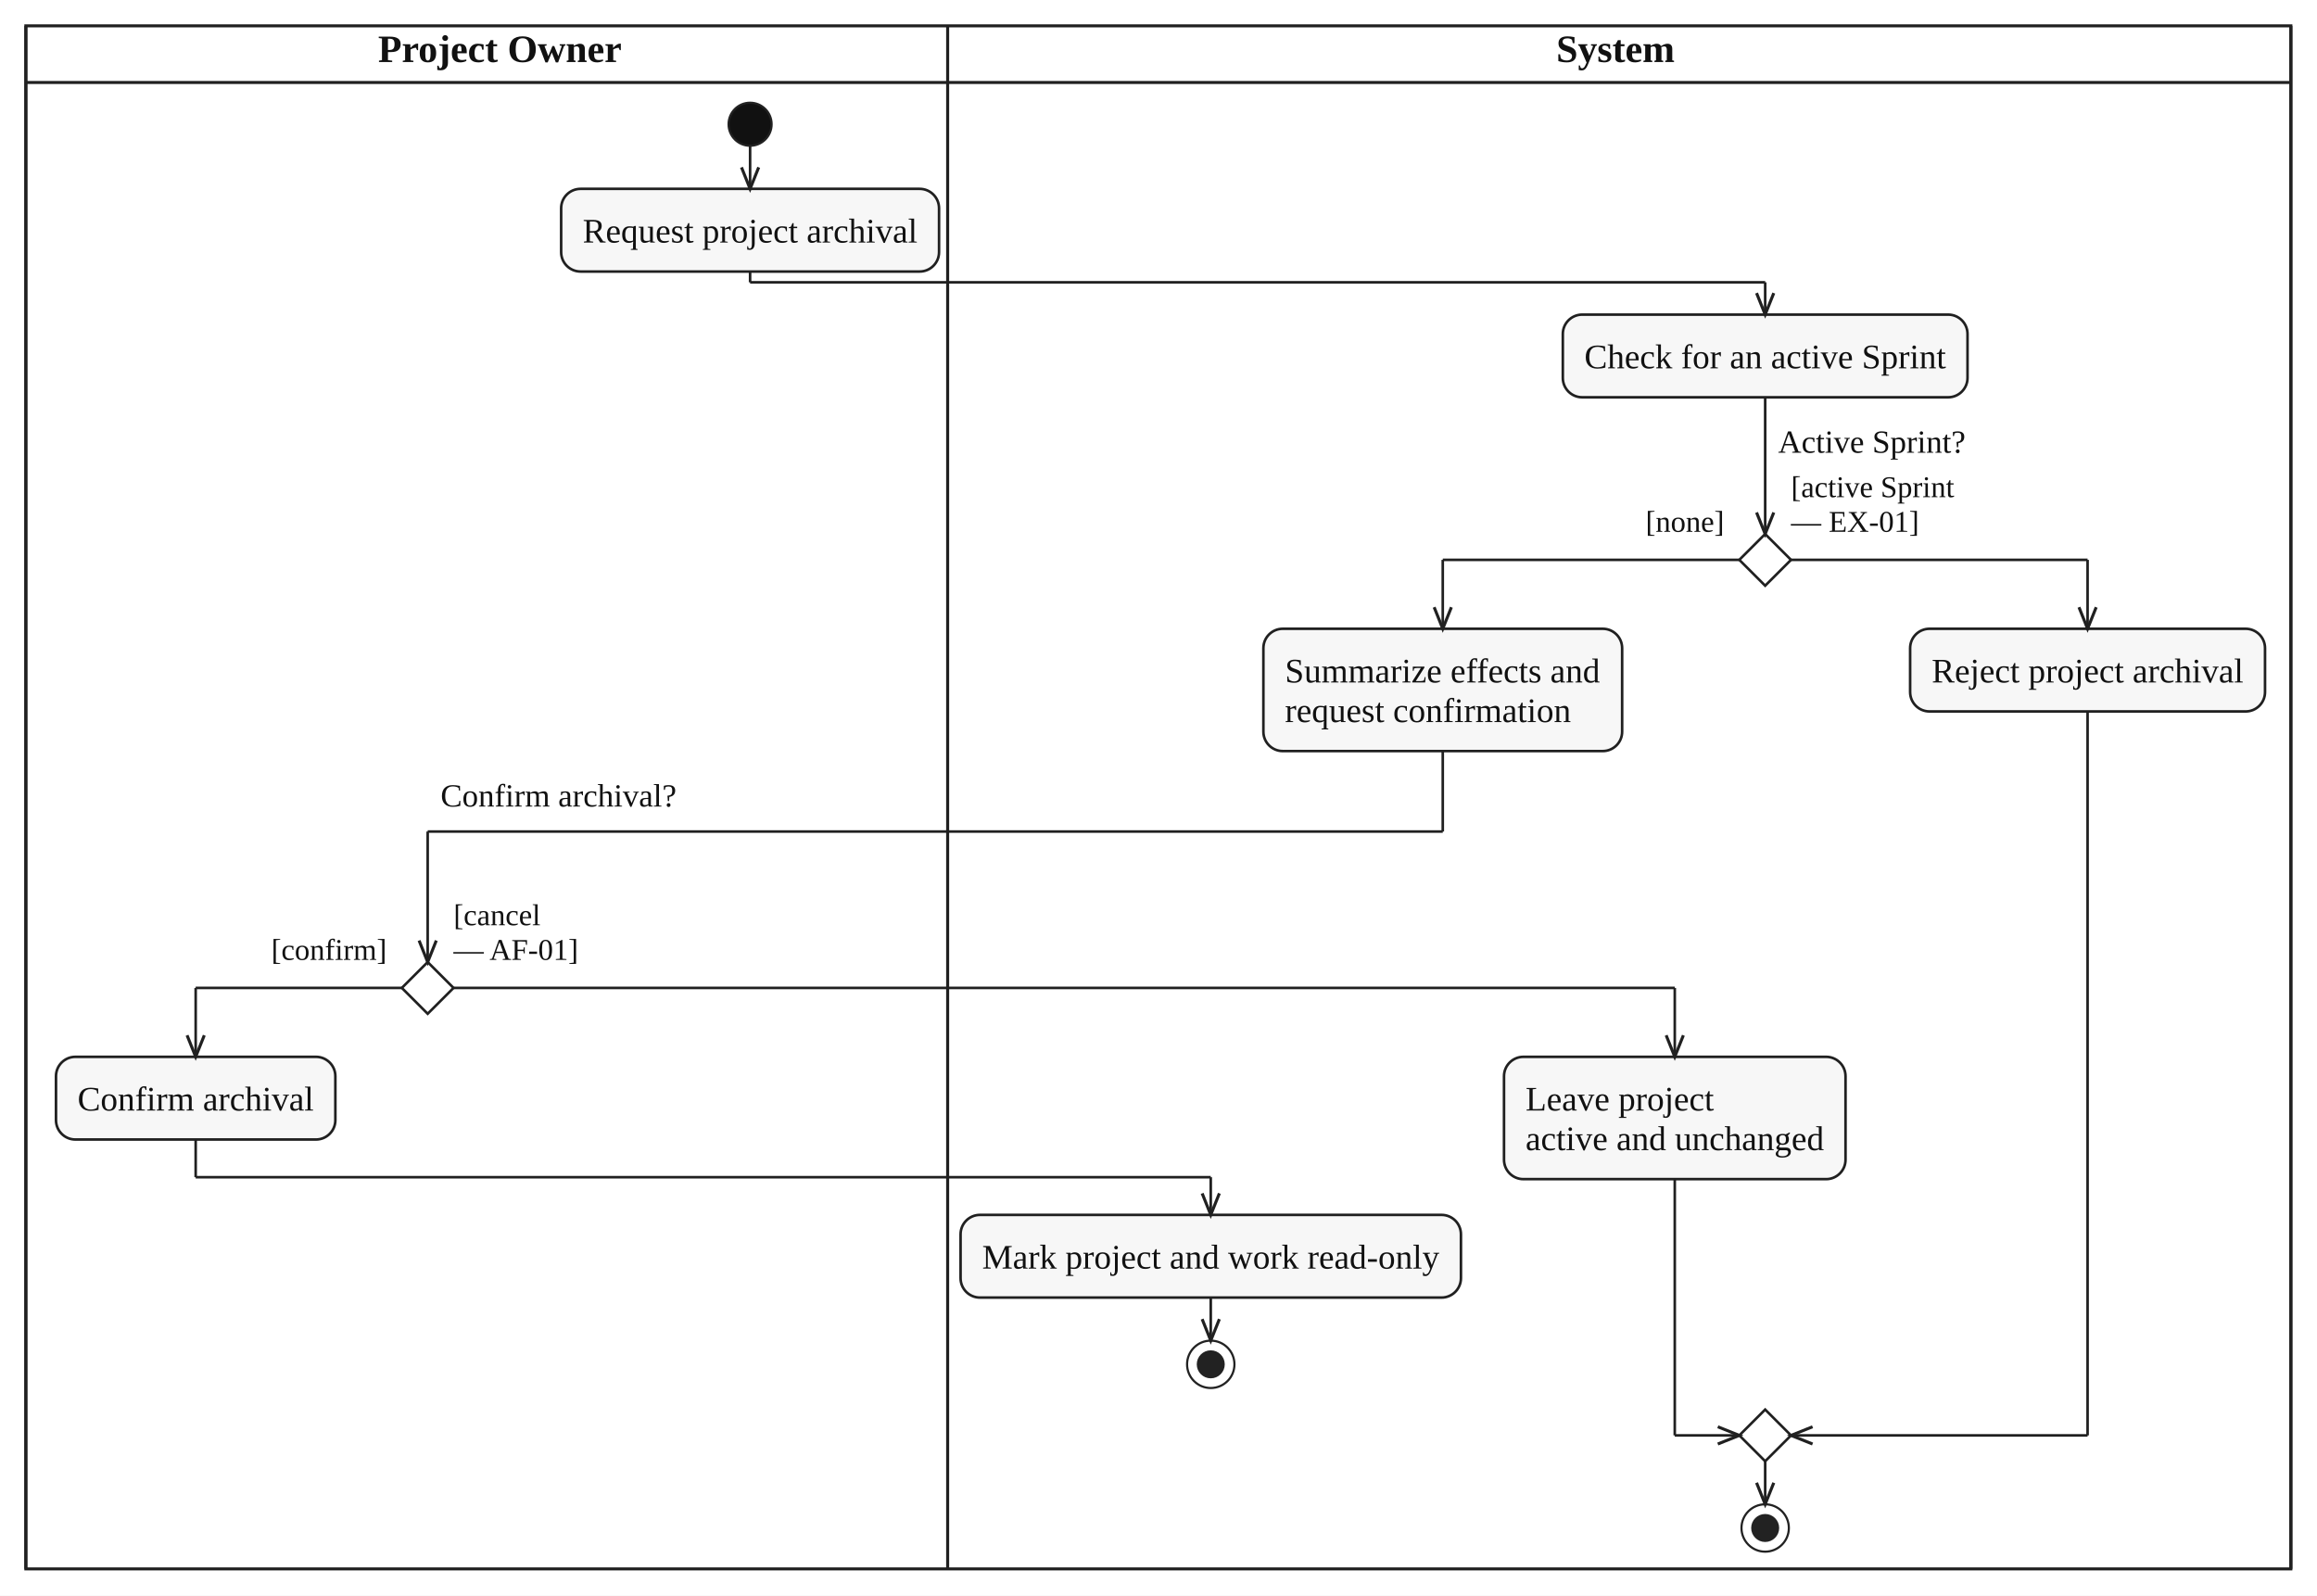
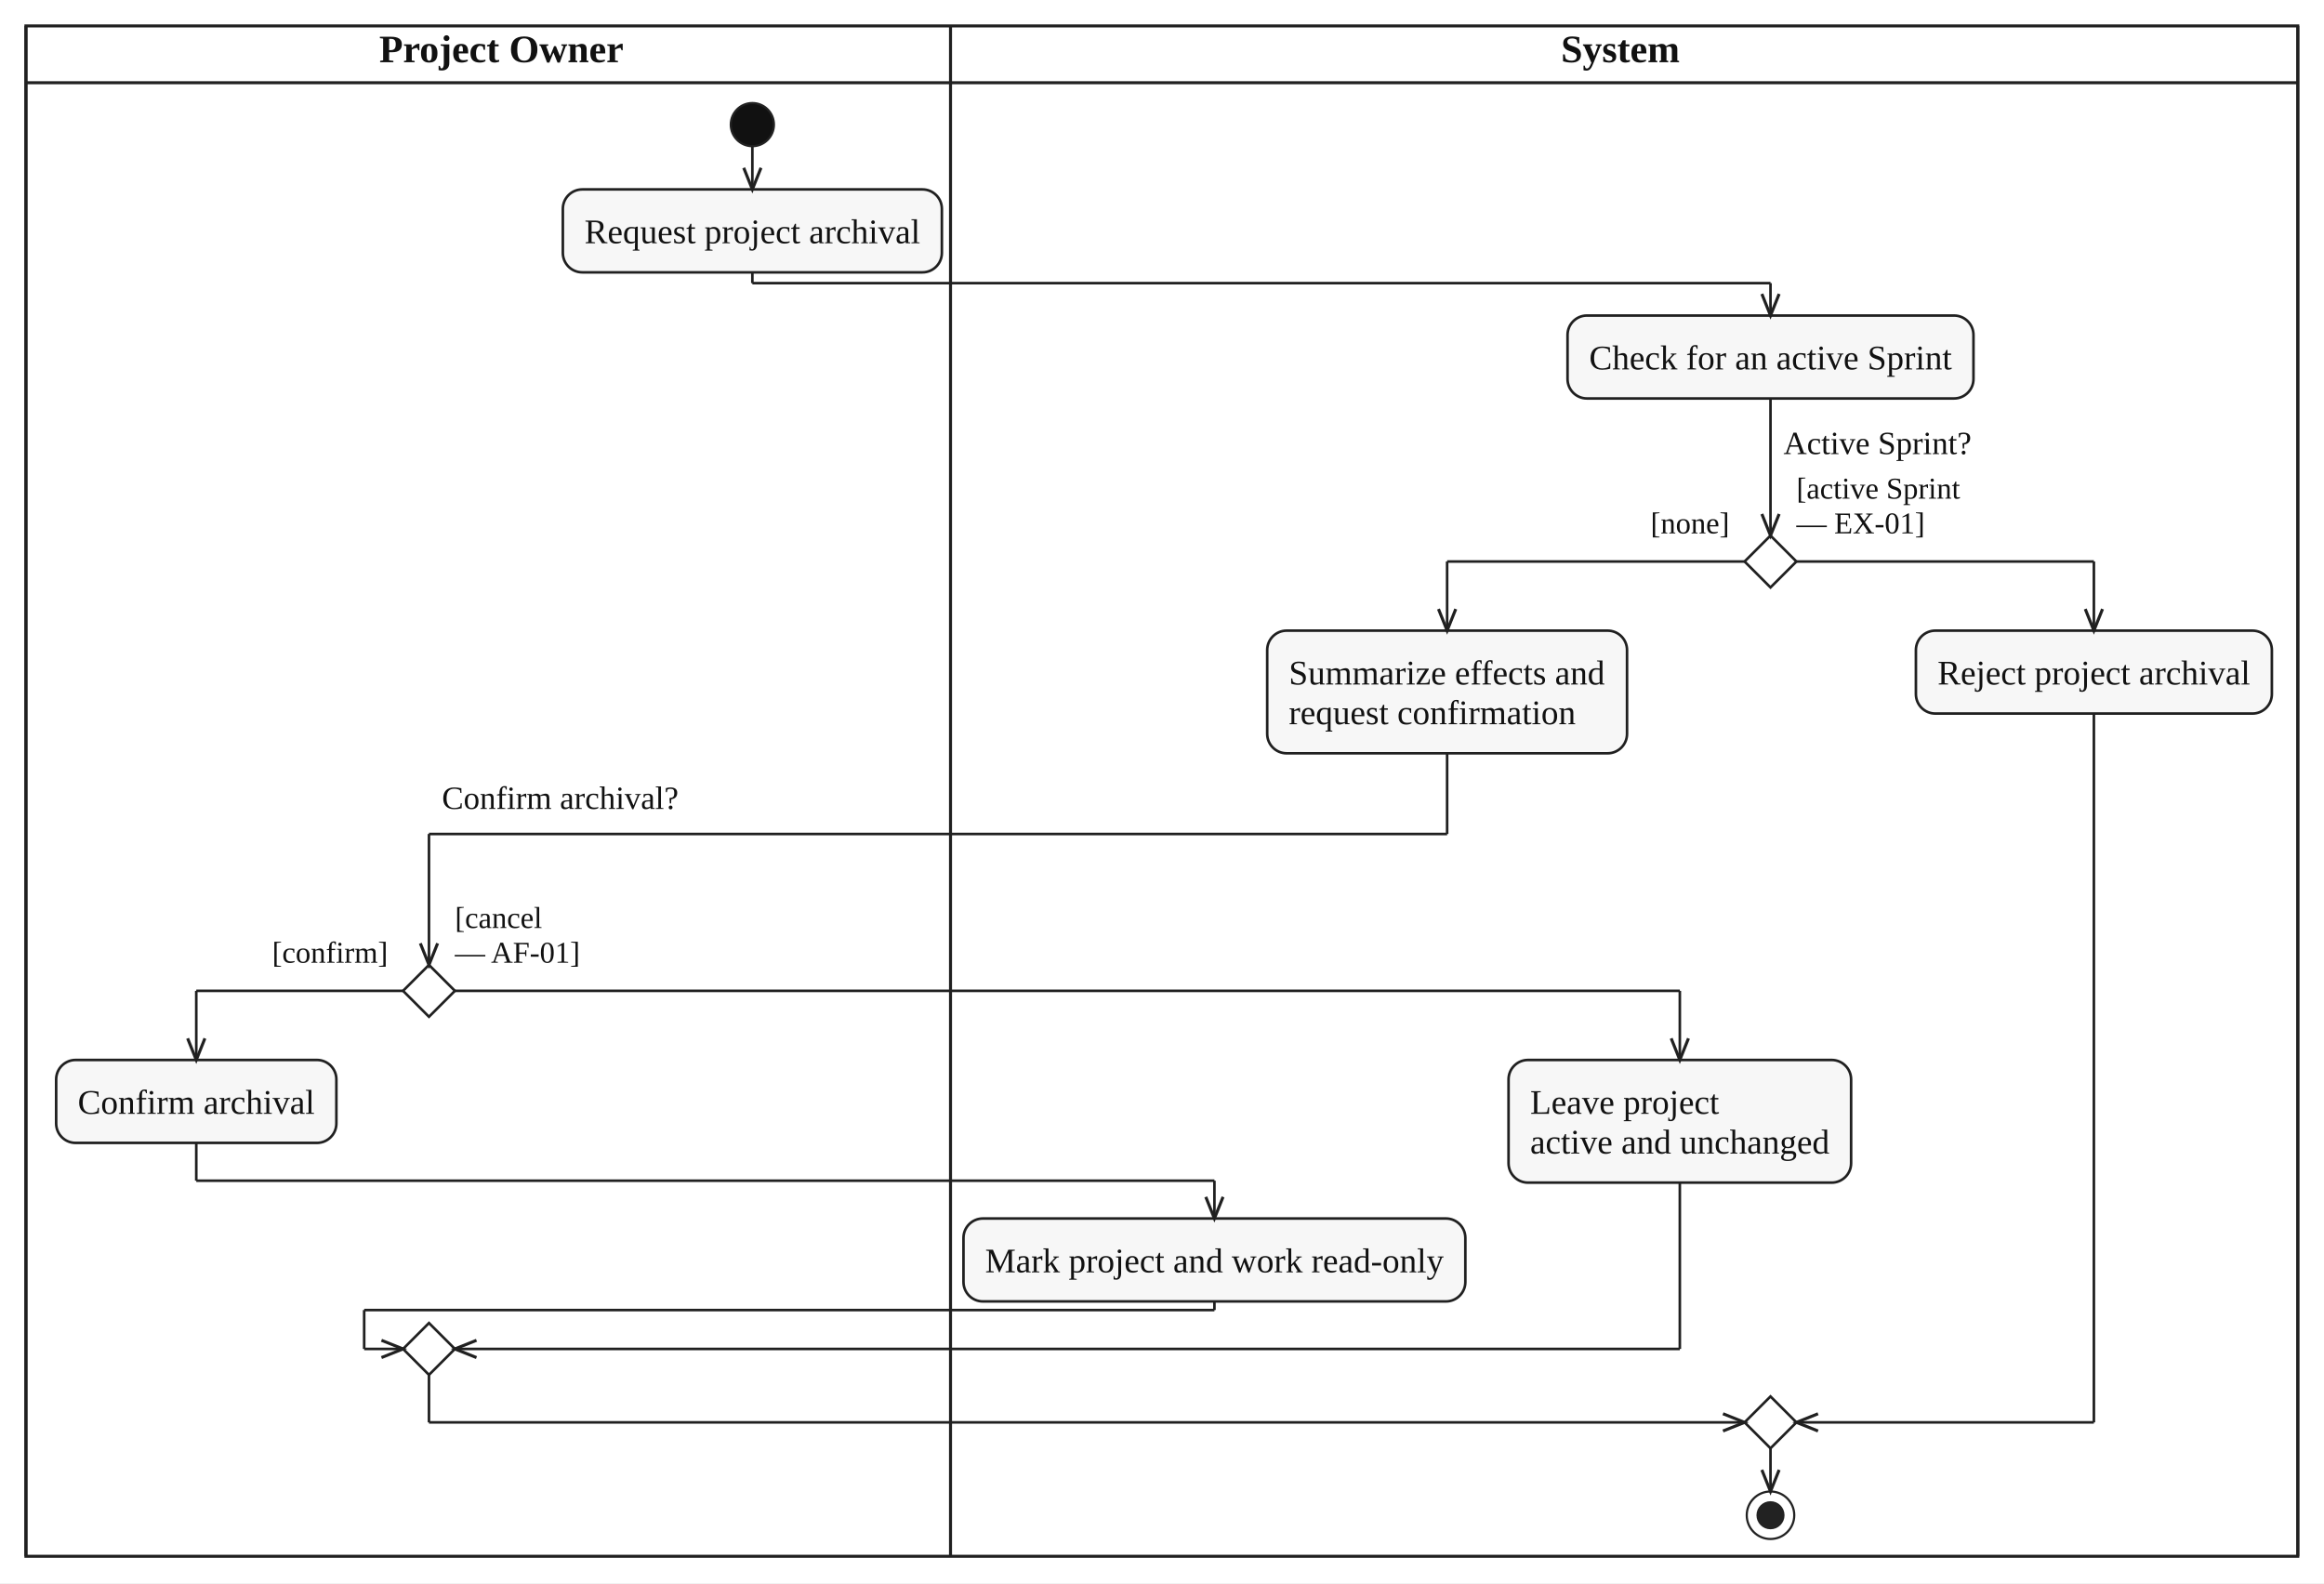
- <svg xmlns="http://www.w3.org/2000/svg" contentStyleType="text/css" height="741px" preserveAspectRatio="none" style="width:1076px;height:741px;background:#FFFFFF;" version="1.1" viewBox="-5 0.394 1076 741" width="1076px" zoomAndPan="magnify" data-pres-formatted="1">
-   <rect id="pres-background" x="-5" y="0.394" width="1076" height="741" fill="#FFFFFF" stroke="none" />
+ <svg xmlns="http://www.w3.org/2000/svg" contentStyleType="text/css" height="733px" preserveAspectRatio="none" style="width:1076px;height:733px;background:#FFFFFF;" version="1.1" viewBox="-5 0.394 1076 733" width="1076px" zoomAndPan="magnify" data-pres-formatted="1">
+   <rect id="pres-background" x="-5" y="0.394" width="1076" height="733" fill="#FFFFFF" stroke="none" />
  <defs />
  <g>
    <rect fill="#FFFFFF" height="30.698" style="stroke:#FFFFFF;stroke-width:1.0;" width="1037.115" x="15" y="12.394" />
    <ellipse cx="343.338" cy="58.092" fill="#111111" rx="10" ry="10" style="stroke:#222222;stroke-width:1.0;" />
    <rect fill="#F7F7F7" height="38.398" rx="9" ry="9" style="stroke:#202020;stroke-width:1.2;" width="175.492" x="255.592" y="88.092" />
    <text fill="#111111" font-family="Times New Roman" font-size="16" lengthAdjust="spacing" textLength="155.492" x="265.592" y="113.029">Request project archival</text>
    <polygon fill="#FFFFFF" points="193.613,447.163,205.613,459.163,193.613,471.163,181.613,459.163,193.613,447.163" style="stroke:#202020;stroke-width:1.2;" />
    <text fill="#111111" font-family="Times New Roman" font-size="15" lengthAdjust="spacing" textLength="109.541" x="199.613" y="374.924">Confirm archival?</text>
    <text fill="#111111" font-family="Times New Roman" font-size="15" lengthAdjust="spacing" textLength="3.75" x="199.613" y="392.173"> </text>
    <text fill="#111111" font-family="Times New Roman" font-size="15" lengthAdjust="spacing" textLength="3.75" x="199.613" y="409.421"> </text>
    <text fill="#111111" font-family="Times New Roman" font-size="15" lengthAdjust="spacing" textLength="3.75" x="199.613" y="426.67"> </text>
    <text fill="#111111" font-family="Times New Roman" font-size="15" lengthAdjust="spacing" textLength="3.75" x="199.613" y="443.918"> </text>
    <text fill="#111111" font-family="Times New Roman" font-size="14" lengthAdjust="spacing" textLength="60.642" x="120.972" y="446.135">[confirm]  </text>
    <text fill="#111111" font-family="Times New Roman" font-size="6" lengthAdjust="spacing" textLength="1.5" x="120.972" y="454.765"> </text>
    <text fill="#111111" font-family="Times New Roman" font-size="14" lengthAdjust="spacing" textLength="47.407" x="205.613" y="430.036">  [cancel</text>
    <text fill="#111111" font-family="Times New Roman" font-size="14" lengthAdjust="spacing" textLength="65.721" x="205.613" y="446.135">  — AF-01]</text>
    <text fill="#111111" font-family="Times New Roman" font-size="6" lengthAdjust="spacing" textLength="1.5" x="205.613" y="454.765"> </text>
    <rect fill="#F7F7F7" height="38.398" rx="9" ry="9" style="stroke:#202020;stroke-width:1.2;" width="129.742" x="21" y="491.163" />
    <text fill="#111111" font-family="Times New Roman" font-size="16" lengthAdjust="spacing" textLength="109.742" x="31" y="516.101">Confirm archival</text>
-     <line style="stroke:#202020;stroke-width:1.4;" x1="7" x2="7" y1="12.394" y2="728.96" />
+     <polygon fill="#FFFFFF" points="193.613,612.96,205.613,624.96,193.613,636.96,181.613,624.96,193.613,612.96" style="stroke:#202020;stroke-width:1.2;" />
+     <line style="stroke:#202020;stroke-width:1.4;" x1="7" x2="7" y1="12.394" y2="720.96" />
    <rect fill="#F7F7F7" height="38.398" rx="9" ry="9" style="stroke:#202020;stroke-width:1.2;" width="187.945" x="720.762" y="146.49" />
    <text fill="#111111" font-family="Times New Roman" font-size="16" lengthAdjust="spacing" textLength="167.945" x="730.762" y="171.428">Check for an active Sprint</text>
    <polygon fill="#FFFFFF" points="814.734,248.379,826.734,260.379,814.734,272.379,802.734,260.379,814.734,248.379" style="stroke:#202020;stroke-width:1.2;" />
    <text fill="#111111" font-family="Times New Roman" font-size="15" lengthAdjust="spacing" textLength="87.063" x="820.734" y="210.637">Active Sprint?</text>
    <text fill="#111111" font-family="Times New Roman" font-size="15" lengthAdjust="spacing" textLength="3.75" x="820.734" y="227.886"> </text>
    <text fill="#111111" font-family="Times New Roman" font-size="15" lengthAdjust="spacing" textLength="3.75" x="820.734" y="245.134"> </text>
    <text fill="#111111" font-family="Times New Roman" font-size="14" lengthAdjust="spacing" textLength="43.538" x="759.196" y="247.351">[none]  </text>
    <text fill="#111111" font-family="Times New Roman" font-size="6" lengthAdjust="spacing" textLength="1.5" x="759.196" y="255.981"> </text>
    <text fill="#111111" font-family="Times New Roman" font-size="14" lengthAdjust="spacing" textLength="82.811" x="826.734" y="231.252">  [active Sprint</text>
    <text fill="#111111" font-family="Times New Roman" font-size="14" lengthAdjust="spacing" textLength="66.486" x="826.734" y="247.351">  — EX-01]</text>
    <text fill="#111111" font-family="Times New Roman" font-size="6" lengthAdjust="spacing" textLength="1.5" x="826.734" y="255.981"> </text>
    <rect fill="#F7F7F7" height="56.797" rx="9" ry="9" style="stroke:#202020;stroke-width:1.2;" width="166.602" x="581.709" y="292.379" />
    <text fill="#111111" font-family="Times New Roman" font-size="16" lengthAdjust="spacing" textLength="146.602" x="591.709" y="317.316">Summarize effects and</text>
    <text fill="#111111" font-family="Times New Roman" font-size="16" lengthAdjust="spacing" textLength="132.844" x="591.709" y="335.715">request confirmation</text>
    <rect fill="#F7F7F7" height="38.398" rx="9" ry="9" style="stroke:#202020;stroke-width:1.2;" width="232.367" x="441.084" y="564.562" />
    <text fill="#111111" font-family="Times New Roman" font-size="16" lengthAdjust="spacing" textLength="212.367" x="451.084" y="589.499">Mark project and work read-only</text>
-     <ellipse cx="557.268" cy="633.96" fill="none" rx="11" ry="11" style="stroke:#222222;stroke-width:1.0;" />
-     <ellipse cx="557.268" cy="633.96" fill="#222222" rx="6" ry="6" style="stroke:#222222;stroke-width:1.0;" />
    <rect fill="#F7F7F7" height="56.797" rx="9" ry="9" style="stroke:#202020;stroke-width:1.2;" width="158.602" x="693.451" y="491.163" />
    <text fill="#111111" font-family="Times New Roman" font-size="16" lengthAdjust="spacing" textLength="87.5" x="703.451" y="516.101">Leave project</text>
    <text fill="#111111" font-family="Times New Roman" font-size="16" lengthAdjust="spacing" textLength="138.602" x="703.451" y="534.499">active and unchanged</text>
    <rect fill="#F7F7F7" height="38.398" rx="9" ry="9" style="stroke:#202020;stroke-width:1.2;" width="164.812" x="882.053" y="292.379" />
    <text fill="#111111" font-family="Times New Roman" font-size="16" lengthAdjust="spacing" textLength="144.812" x="892.053" y="317.316">Reject project archival</text>
-     <polygon fill="#FFFFFF" points="814.734,654.96,826.734,666.96,814.734,678.96,802.734,666.96,814.734,654.96" style="stroke:#202020;stroke-width:1.2;" />
-     <ellipse cx="814.734" cy="709.96" fill="none" rx="11" ry="11" style="stroke:#222222;stroke-width:1.0;" />
-     <ellipse cx="814.734" cy="709.96" fill="#222222" rx="6" ry="6" style="stroke:#222222;stroke-width:1.0;" />
-     <line style="stroke:#202020;stroke-width:1.4;" x1="435.084" x2="435.084" y1="12.394" y2="728.96" />
-     <line style="stroke:#202020;stroke-width:1.4;" x1="1058.865" x2="1058.865" y1="12.394" y2="728.96" />
+     <polygon fill="#FFFFFF" points="814.734,646.96,826.734,658.96,814.734,670.96,802.734,658.96,814.734,646.96" style="stroke:#202020;stroke-width:1.2;" />
+     <ellipse cx="814.734" cy="701.96" fill="none" rx="11" ry="11" style="stroke:#222222;stroke-width:1.0;" />
+     <ellipse cx="814.734" cy="701.96" fill="#222222" rx="6" ry="6" style="stroke:#222222;stroke-width:1.0;" />
+     <line style="stroke:#202020;stroke-width:1.4;" x1="435.084" x2="435.084" y1="12.394" y2="720.96" />
+     <line style="stroke:#202020;stroke-width:1.4;" x1="1058.865" x2="1058.865" y1="12.394" y2="720.96" />
    <line style="stroke:#202020;stroke-width:1.2;" x1="343.338" x2="343.338" y1="68.092" y2="88.092" />
    <polyline points="339.338,78.092 343.338,88.092 347.338,78.092" fill="none" stroke="#202020" stroke-width="1.4" stroke-linejoin="miter" stroke-linecap="butt" class="open-arrowhead" />
    <line style="stroke:#202020;stroke-width:1.2;" x1="181.613" x2="85.871" y1="459.163" y2="459.163" />
    <line style="stroke:#202020;stroke-width:1.2;" x1="85.871" x2="85.871" y1="459.163" y2="491.163" />
    <polyline points="81.871,481.163 85.871,491.163 89.871,481.163" fill="none" stroke="#202020" stroke-width="1.4" stroke-linejoin="miter" stroke-linecap="butt" class="open-arrowhead" />
-     <line style="stroke:#202020;stroke-width:1.2;" x1="557.268" x2="557.268" y1="602.96" y2="622.96" />
-     <polyline points="553.268,612.96 557.268,622.96 561.268,612.96" fill="none" stroke="#202020" stroke-width="1.4" stroke-linejoin="miter" stroke-linecap="butt" class="open-arrowhead" />
    <line style="stroke:#202020;stroke-width:1.2;" x1="802.734" x2="665.01" y1="260.379" y2="260.379" />
    <line style="stroke:#202020;stroke-width:1.2;" x1="665.01" x2="665.01" y1="260.379" y2="292.379" />
    <polyline points="661.01,282.379 665.01,292.379 669.01,282.379" fill="none" stroke="#202020" stroke-width="1.4" stroke-linejoin="miter" stroke-linecap="butt" class="open-arrowhead" />
    <line style="stroke:#202020;stroke-width:1.2;" x1="826.734" x2="964.459" y1="260.379" y2="260.379" />
    <line style="stroke:#202020;stroke-width:1.2;" x1="964.459" x2="964.459" y1="260.379" y2="292.379" />
    <polyline points="960.459,282.379 964.459,292.379 968.459,282.379" fill="none" stroke="#202020" stroke-width="1.4" stroke-linejoin="miter" stroke-linecap="butt" class="open-arrowhead" />
-     <line style="stroke:#202020;stroke-width:1.2;" x1="964.459" x2="964.459" y1="330.777" y2="666.96" />
-     <line style="stroke:#202020;stroke-width:1.2;" x1="964.459" x2="826.734" y1="666.96" y2="666.96" />
-     <polyline points="836.734,662.96 826.734,666.96 836.734,670.96" fill="none" stroke="#202020" stroke-width="1.4" stroke-linejoin="miter" stroke-linecap="butt" class="open-arrowhead" />
+     <line style="stroke:#202020;stroke-width:1.2;" x1="964.459" x2="964.459" y1="330.777" y2="658.96" />
+     <line style="stroke:#202020;stroke-width:1.2;" x1="964.459" x2="826.734" y1="658.96" y2="658.96" />
+     <polyline points="836.734,654.96 826.734,658.96 836.734,662.96" fill="none" stroke="#202020" stroke-width="1.4" stroke-linejoin="miter" stroke-linecap="butt" class="open-arrowhead" />
    <line style="stroke:#202020;stroke-width:1.2;" x1="814.734" x2="814.734" y1="184.889" y2="248.379" />
    <polyline points="810.734,238.379 814.734,248.379 818.734,238.379" fill="none" stroke="#202020" stroke-width="1.4" stroke-linejoin="miter" stroke-linecap="butt" class="open-arrowhead" />
-     <line style="stroke:#202020;stroke-width:1.2;" x1="814.734" x2="814.734" y1="678.96" y2="698.96" />
-     <polyline points="810.734,688.96 814.734,698.96 818.734,688.96" fill="none" stroke="#202020" stroke-width="1.4" stroke-linejoin="miter" stroke-linecap="butt" class="open-arrowhead" />
+     <line style="stroke:#202020;stroke-width:1.2;" x1="814.734" x2="814.734" y1="670.96" y2="690.96" />
+     <polyline points="810.734,680.96 814.734,690.96 818.734,680.96" fill="none" stroke="#202020" stroke-width="1.4" stroke-linejoin="miter" stroke-linecap="butt" class="open-arrowhead" />
    <line style="stroke:#202020;stroke-width:1.2;" x1="343.338" x2="343.338" y1="126.49" y2="131.49" />
    <line style="stroke:#202020;stroke-width:1.2;" x1="343.338" x2="814.734" y1="131.49" y2="131.49" />
    <line style="stroke:#202020;stroke-width:1.2;" x1="814.734" x2="814.734" y1="131.49" y2="146.49" />
    <polyline points="810.734,136.49 814.734,146.49 818.734,136.49" fill="none" stroke="#202020" stroke-width="1.4" stroke-linejoin="miter" stroke-linecap="butt" class="open-arrowhead" />
    <line style="stroke:#202020;stroke-width:1.2;" x1="85.871" x2="85.871" y1="529.562" y2="547.062" />
    <line style="stroke:#202020;stroke-width:1.2;" x1="85.871" x2="557.268" y1="547.062" y2="547.062" />
    <line style="stroke:#202020;stroke-width:1.2;" x1="557.268" x2="557.268" y1="547.062" y2="564.562" />
    <polyline points="553.268,554.562 557.268,564.562 561.268,554.562" fill="none" stroke="#202020" stroke-width="1.4" stroke-linejoin="miter" stroke-linecap="butt" class="open-arrowhead" />
    <line style="stroke:#202020;stroke-width:1.2;" x1="205.613" x2="772.752" y1="459.163" y2="459.163" />
    <line style="stroke:#202020;stroke-width:1.2;" x1="772.752" x2="772.752" y1="459.163" y2="491.163" />
    <polyline points="768.752,481.163 772.752,491.163 776.752,481.163" fill="none" stroke="#202020" stroke-width="1.4" stroke-linejoin="miter" stroke-linecap="butt" class="open-arrowhead" />
-     <line style="stroke:#202020;stroke-width:1.2;" x1="772.752" x2="772.752" y1="547.96" y2="666.96" />
-     <line style="stroke:#202020;stroke-width:1.2;" x1="772.752" x2="802.734" y1="666.96" y2="666.96" />
-     <polyline points="792.734,662.96 802.734,666.96 792.734,670.96" fill="none" stroke="#202020" stroke-width="1.4" stroke-linejoin="miter" stroke-linecap="butt" class="open-arrowhead" />
+     <line style="stroke:#202020;stroke-width:1.2;" x1="557.268" x2="557.268" y1="602.96" y2="606.96" />
+     <line style="stroke:#202020;stroke-width:1.2;" x1="557.268" x2="163.613" y1="606.96" y2="606.96" />
+     <line style="stroke:#202020;stroke-width:1.2;" x1="163.613" x2="163.613" y1="606.96" y2="624.96" />
+     <line style="stroke:#202020;stroke-width:1.2;" x1="163.613" x2="181.613" y1="624.96" y2="624.96" />
+     <polyline points="171.613,620.96 181.613,624.96 171.613,628.96" fill="none" stroke="#202020" stroke-width="1.4" stroke-linejoin="miter" stroke-linecap="butt" class="open-arrowhead" />
+     <line style="stroke:#202020;stroke-width:1.2;" x1="772.752" x2="772.752" y1="547.96" y2="624.96" />
+     <line style="stroke:#202020;stroke-width:1.2;" x1="772.752" x2="205.613" y1="624.96" y2="624.96" />
+     <polyline points="215.613,620.96 205.613,624.96 215.613,628.96" fill="none" stroke="#202020" stroke-width="1.4" stroke-linejoin="miter" stroke-linecap="butt" class="open-arrowhead" />
    <line style="stroke:#202020;stroke-width:1.2;" x1="665.01" x2="665.01" y1="349.176" y2="386.542" />
    <line style="stroke:#202020;stroke-width:1.2;" x1="665.01" x2="193.613" y1="386.542" y2="386.542" />
    <line style="stroke:#202020;stroke-width:1.2;" x1="193.613" x2="193.613" y1="386.542" y2="447.163" />
    <polyline points="189.613,437.163 193.613,447.163 197.613,437.163" fill="none" stroke="#202020" stroke-width="1.4" stroke-linejoin="miter" stroke-linecap="butt" class="open-arrowhead" />
+     <line style="stroke:#202020;stroke-width:1.2;" x1="193.613" x2="193.613" y1="636.96" y2="658.96" />
+     <line style="stroke:#202020;stroke-width:1.2;" x1="193.613" x2="802.734" y1="658.96" y2="658.96" />
+     <polyline points="792.734,654.96 802.734,658.96 792.734,662.96" fill="none" stroke="#202020" stroke-width="1.4" stroke-linejoin="miter" stroke-linecap="butt" class="open-arrowhead" />
    <text fill="#111111" font-family="Times New Roman" font-size="18" font-weight="bold" lengthAdjust="spacing" textLength="113.44" x="170.572" y="29.198">Project Owner</text>
    <text fill="#111111" font-family="Times New Roman" font-size="7" font-weight="bold" lengthAdjust="spacing" textLength="1.75" x="166.072" y="39.627"> </text>
    <text fill="#111111" font-family="Times New Roman" font-size="18" font-weight="bold" lengthAdjust="spacing" textLength="54.993" x="717.728" y="29.198">System</text>
    <text fill="#111111" font-family="Times New Roman" font-size="7" font-weight="bold" lengthAdjust="spacing" textLength="1.75" x="713.228" y="39.627"> </text>
  </g>
  <g id="pres-frame" fill="none" stroke="#202020" stroke-width="1.4">
-     <rect x="7" y="12.394" width="1051.865" height="716.566" />
+     <rect x="7" y="12.394" width="1051.865" height="708.566" />
    <line x1="7" x2="1058.865" y1="38.698" y2="38.698" />
  </g>
</svg>
